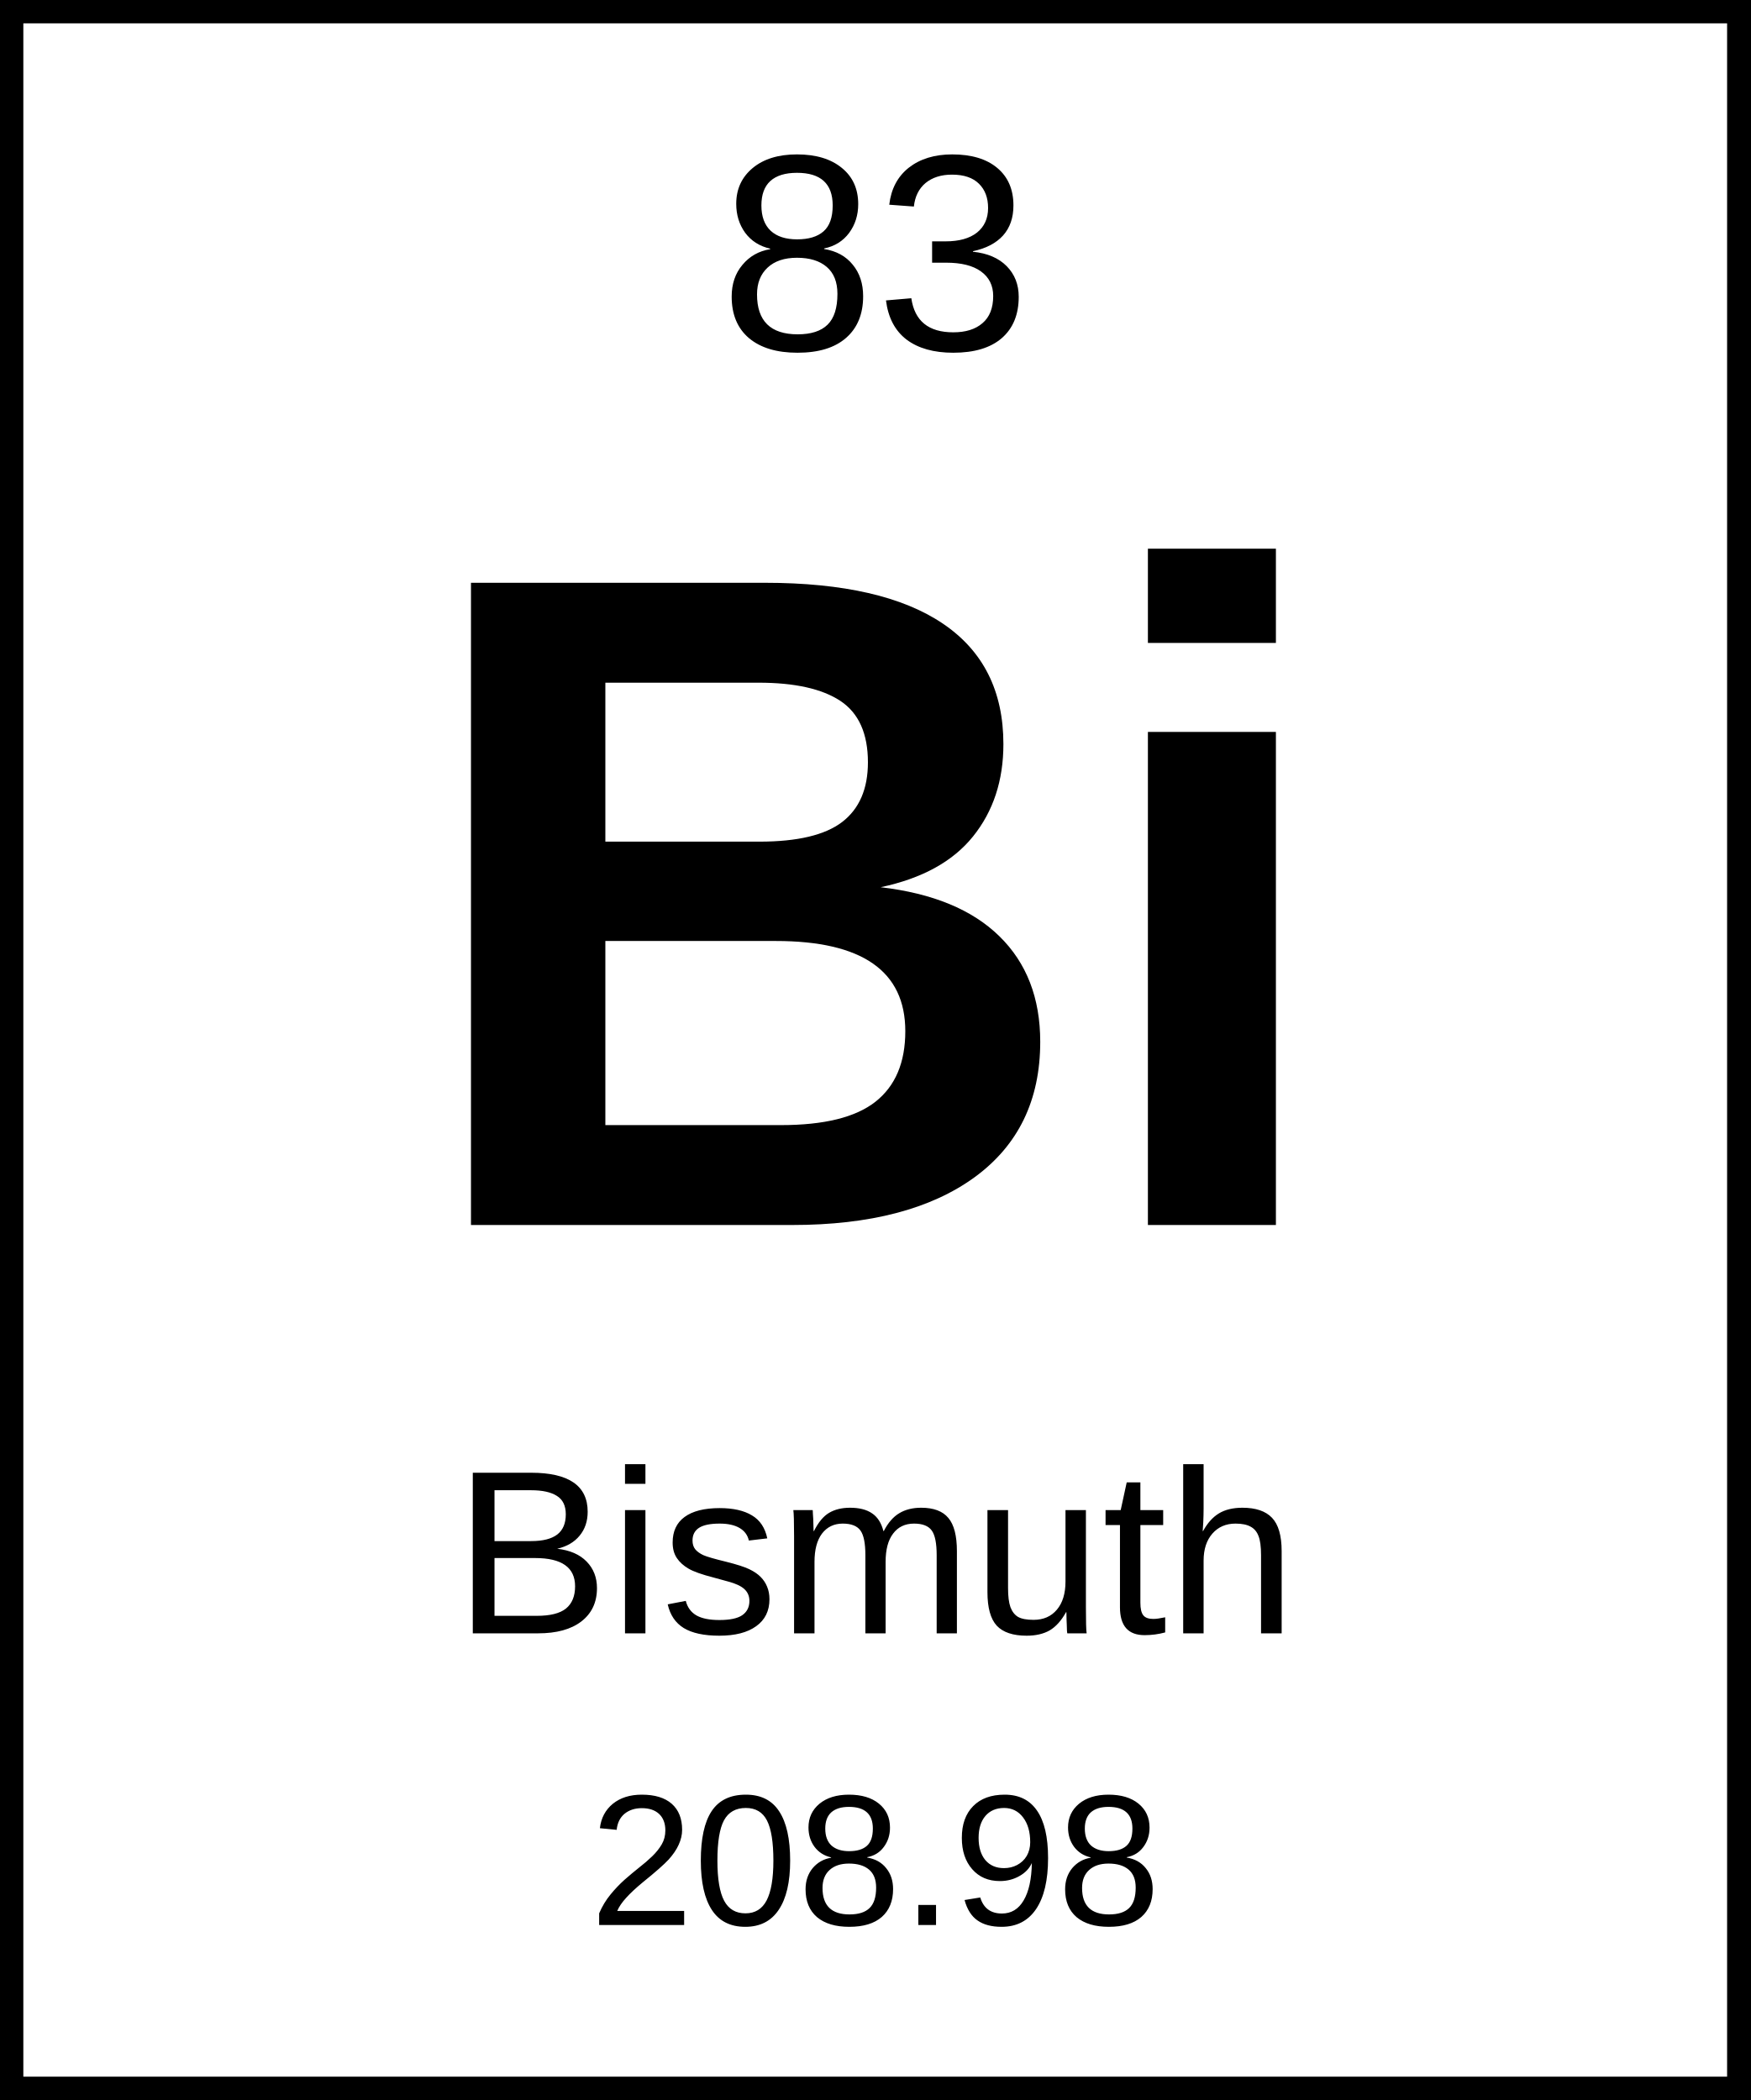
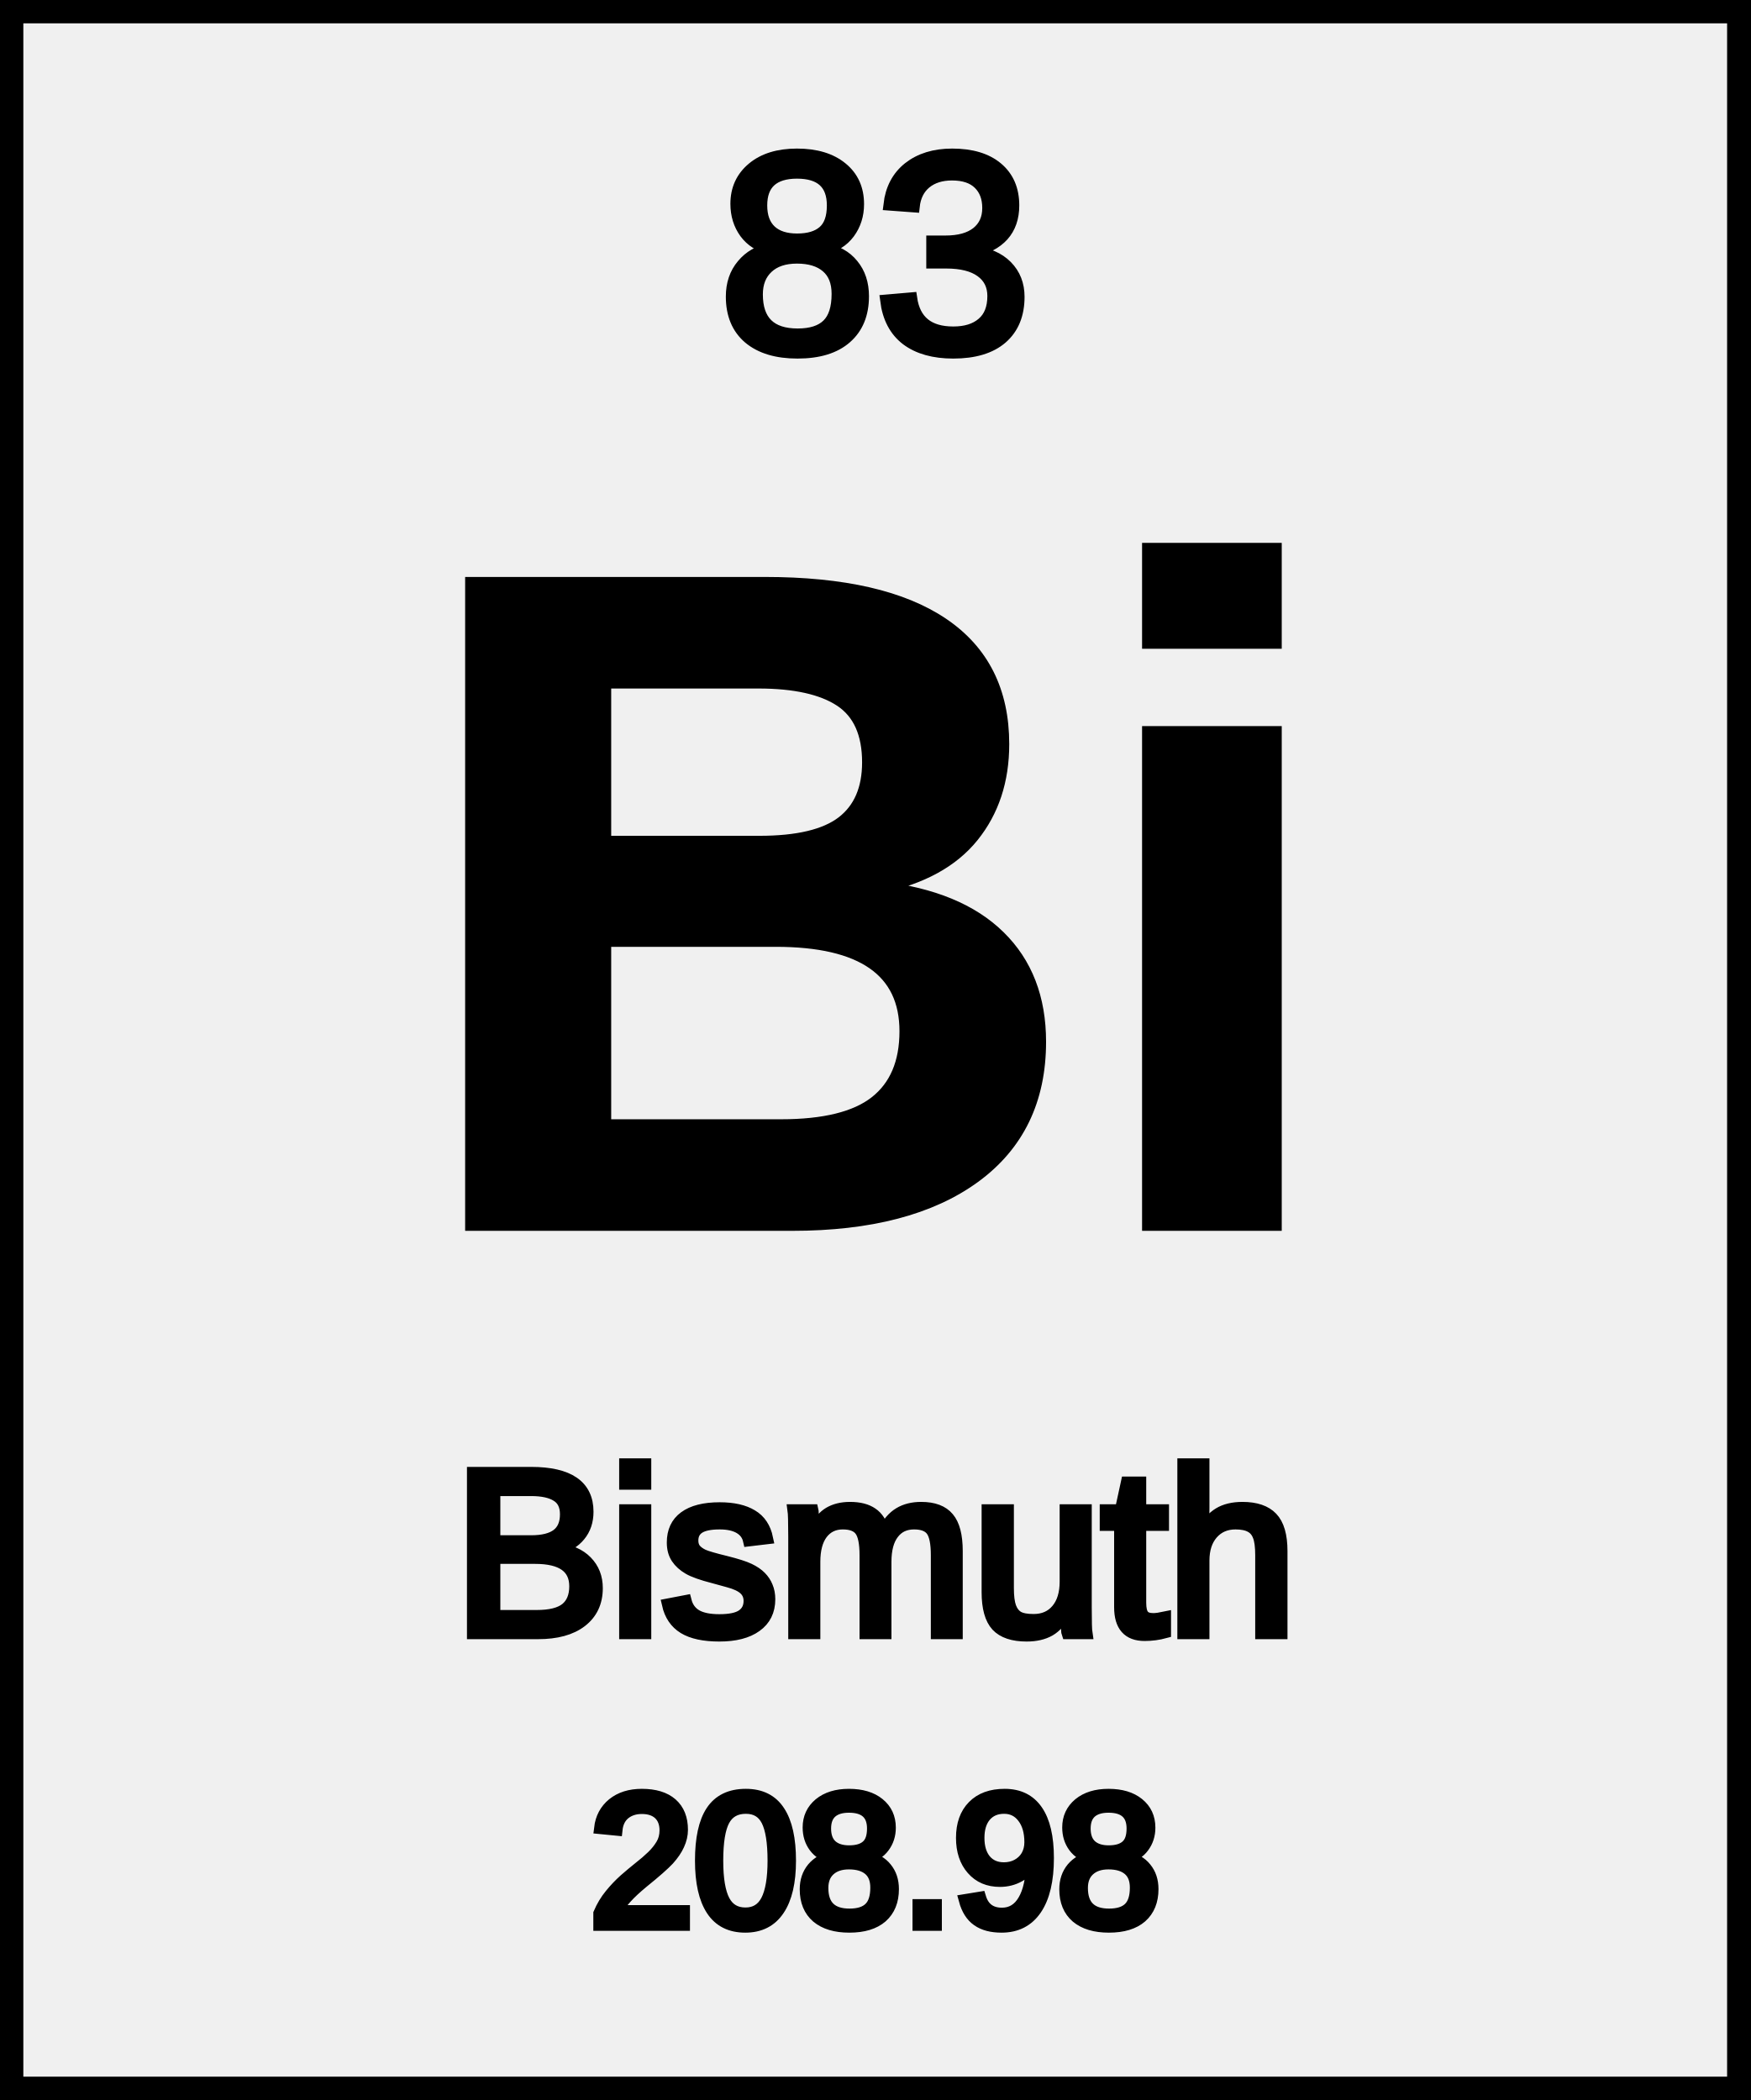
<svg xmlns="http://www.w3.org/2000/svg" width="150" height="180" viewBox="0 0 150 180">
  <g>
-     <rect x="0" y="0" width="150" height="180" fill="white" stroke="black" stroke-width="4" />
-     <text x="75" y="30" font-family="Arial, sans-serif" font-size="24" text-anchor="middle">83</text>
-     <text x="75" y="105" font-family="Arial, sans-serif" font-size="80" font-weight="bold" text-anchor="middle">Bi</text>
-     <text x="75" y="140" font-family="Arial, sans-serif" font-size="20" text-anchor="middle">Bismuth</text>
-     <text x="75" y="165" font-family="Arial, sans-serif" font-size="16" text-anchor="middle">208.98</text>
+     <rect x="0" y="0" width="150" height="180" fill="transparent" stroke="black" stroke-width="4" />
+     <text x="75" y="30" stroke="black" fill="black" font-family="Arial, sans-serif" font-size="24" text-anchor="middle">83</text>
+     <text x="75" y="105" stroke="black" fill="black" font-family="Arial, sans-serif" font-size="80" font-weight="bold" text-anchor="middle">Bi</text>
+     <text x="75" y="140" stroke="black" fill="black" font-family="Arial, sans-serif" font-size="20" text-anchor="middle">Bismuth</text>
+     <text x="75" y="165" stroke="black" fill="black" font-family="Arial, sans-serif" font-size="16" text-anchor="middle">208.98</text>
  </g>
</svg>
